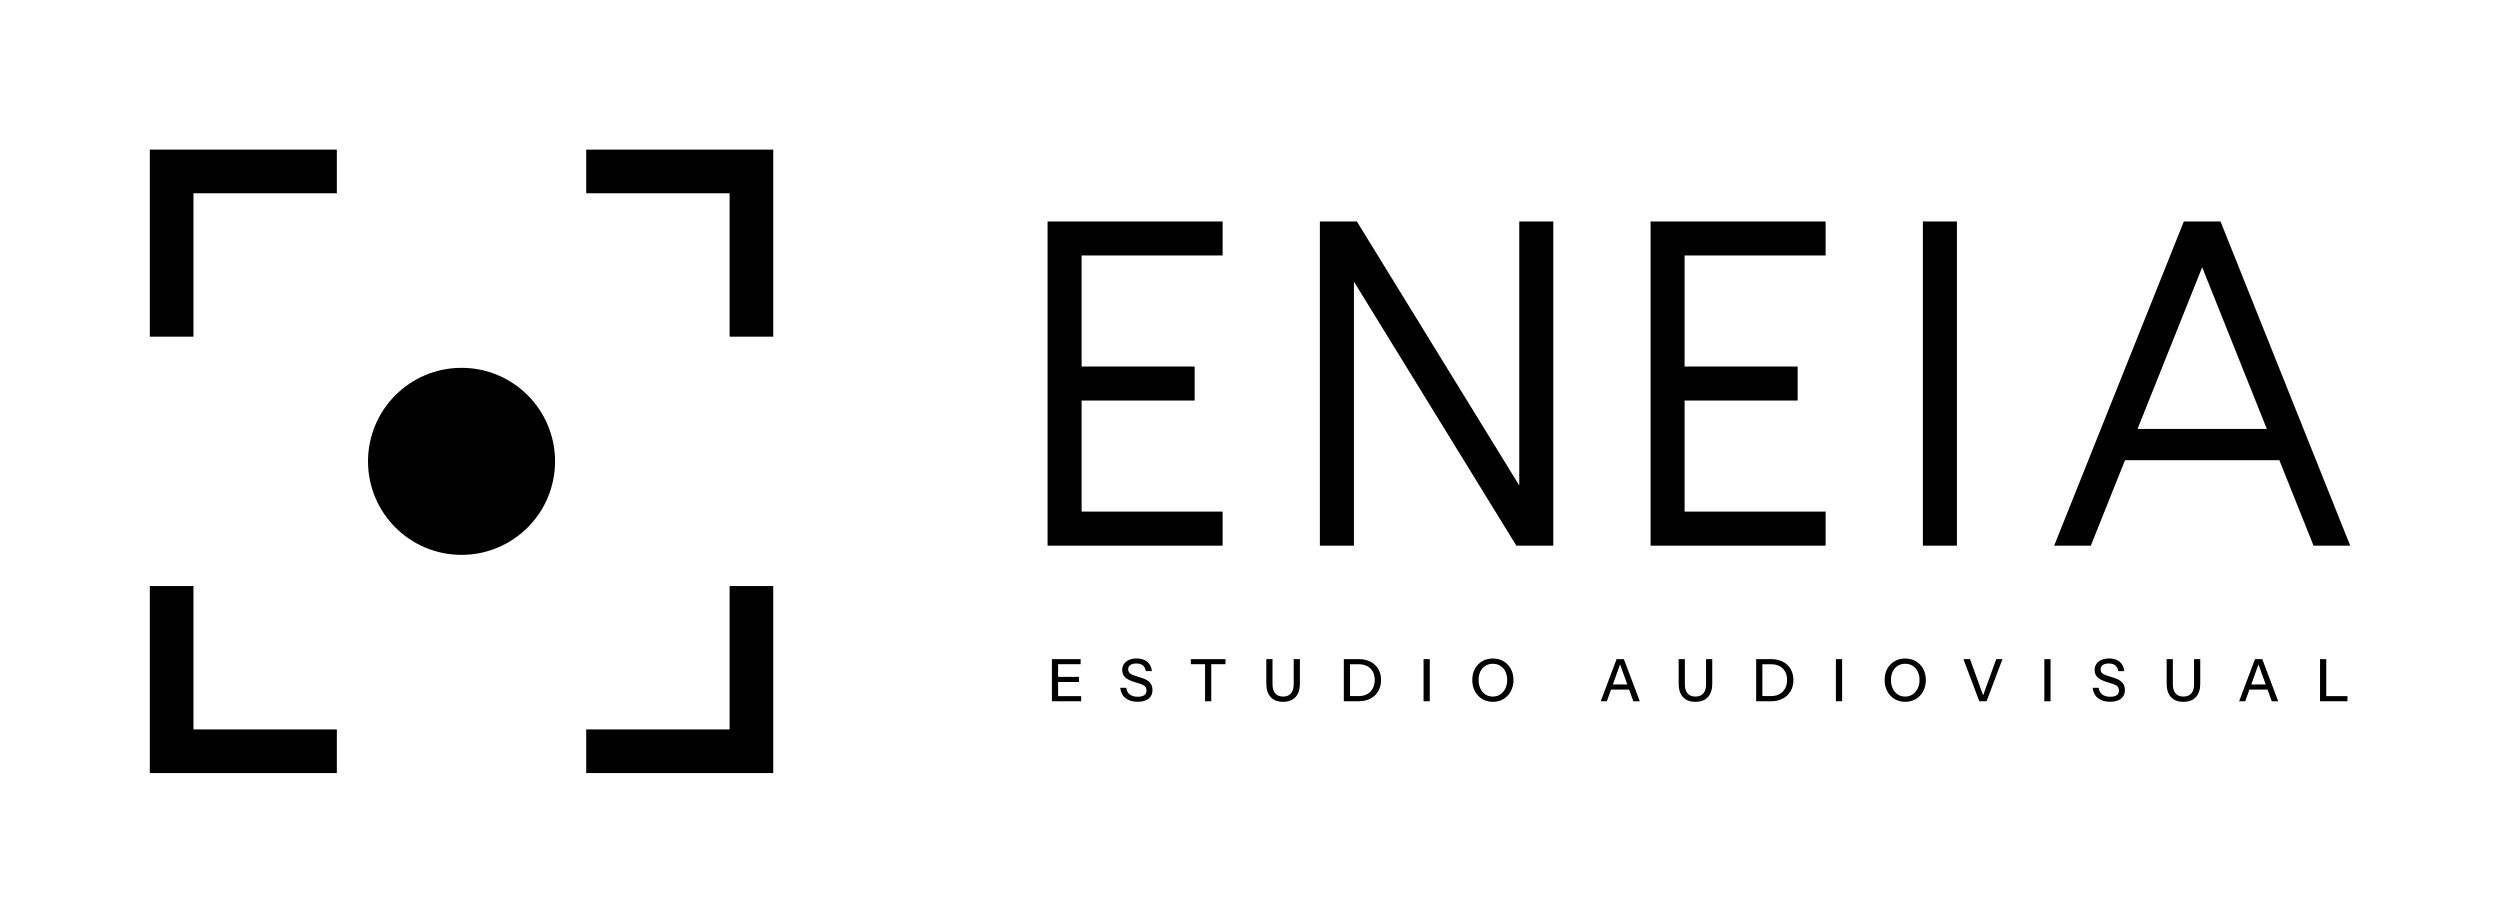
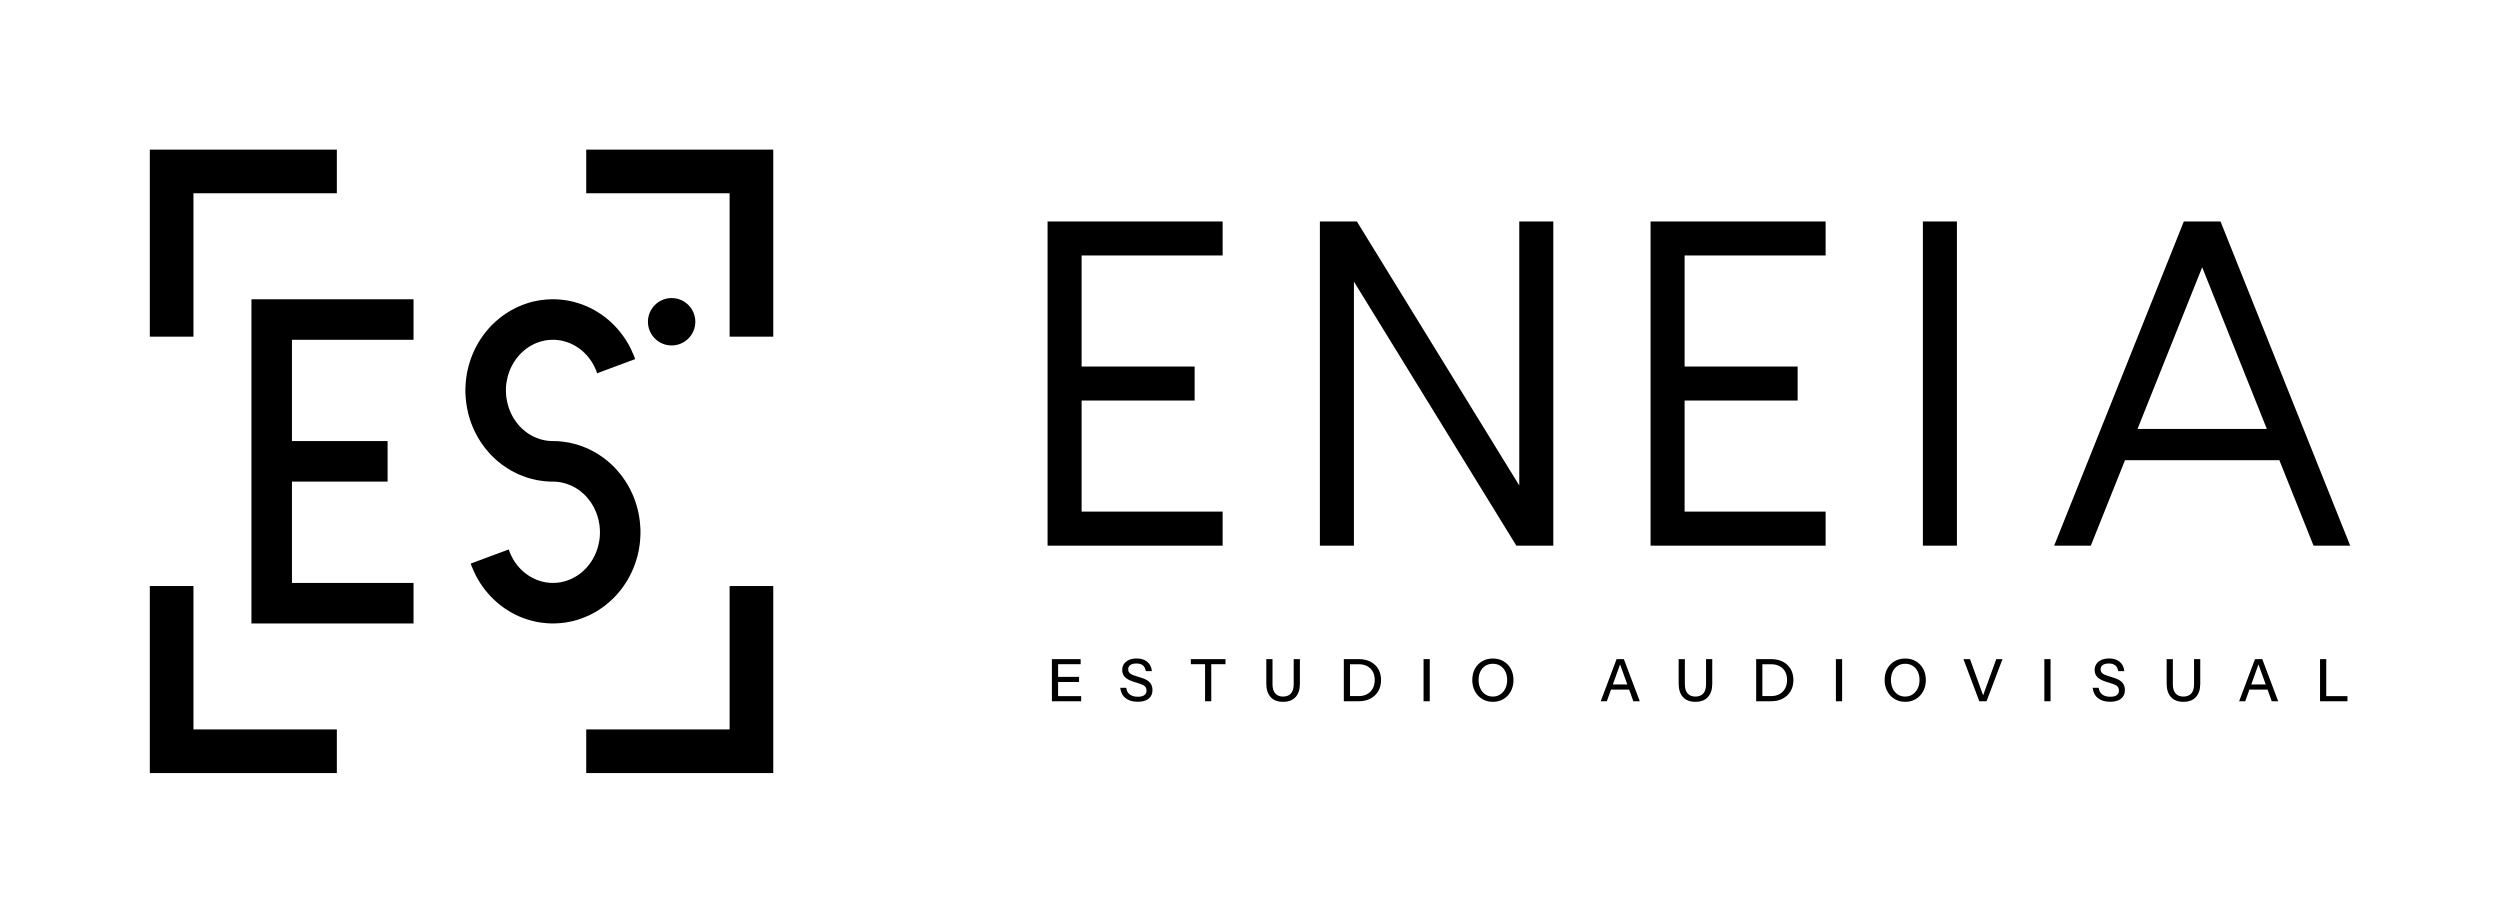
<svg xmlns="http://www.w3.org/2000/svg" viewBox="0 0 400.94 148.00" width="401" height="148" role="img" aria-label="Eneia Estudio">
  <path d="M24.00 54.00 L31.00 54.00 L31.00 31.00 L54.00 31.00 L54.00 24.00 L31.00 24.00 L24.00 24.00 L24.00 31.00 Z M117.00 31.00 L117.00 54.00 L124.00 54.00 L124.00 31.00 L124.00 24.00 L117.00 24.00 L94.00 24.00 L94.00 31.00 Z M24.00 124.00 L31.00 124.00 L54.00 124.00 L54.00 117.00 L31.00 117.00 L31.00 94.00 L24.00 94.00 L24.00 117.00 Z M94.00 117.00 L94.00 124.00 L117.00 124.00 L124.00 124.00 L124.00 117.00 L124.00 94.00 L117.00 94.00 L117.00 117.00 Z" fill="#000000" />
-   <circle cx="74.00" cy="74.00" r="15.00" fill="#000000" />
+   <path d="M46.80 48.00 L40.30 48.00 L40.30 54.50 L40.30 70.75 L40.30 77.25 L40.30 93.50 L40.30 100.00 L46.80 100.00 L66.30 100.00 L66.30 93.50 L46.80 93.50 L46.80 77.25 L62.14 77.25 L62.14 70.75 L46.80 70.75 L46.80 54.50 L66.30 54.50 L66.30 48.00 Z M88.30 70.74 L87.95 70.71 L87.59 70.67 L87.24 70.60 L86.89 70.52 L86.54 70.42 L86.20 70.30 L85.87 70.17 L85.53 70.02 L85.21 69.85 L84.89 69.66 L84.58 69.46 L84.28 69.24 L83.99 69.00 L83.71 68.75 L83.44 68.49 L83.18 68.21 L82.94 67.91 L82.71 67.61 L82.49 67.29 L82.28 66.95 L82.09 66.61 L81.92 66.26 L81.76 65.90 L81.62 65.53 L81.50 65.15 L81.39 64.77 L81.30 64.38 L81.23 63.98 L81.17 63.59 L81.14 63.19 L81.12 62.79 L81.12 62.38 L81.14 61.98 L81.18 61.58 L81.24 61.19 L81.32 60.79 L81.41 60.40 L81.52 60.02 L81.65 59.65 L81.79 59.28 L81.95 58.92 L82.13 58.57 L82.32 58.23 L82.53 57.90 L82.75 57.58 L82.99 57.28 L83.23 56.99 L83.49 56.71 L83.77 56.45 L84.05 56.20 L84.34 55.97 L84.64 55.75 L84.96 55.55 L85.27 55.37 L85.60 55.20 L85.93 55.05 L86.27 54.92 L86.61 54.81 L86.96 54.71 L87.31 54.63 L87.66 54.57 L88.02 54.53 L88.37 54.51 L88.73 54.50 L89.09 54.51 L89.44 54.55 L89.80 54.59 L90.15 54.66 L90.50 54.75 L90.84 54.85 L91.19 54.97 L91.52 55.11 L91.85 55.27 L92.17 55.44 L92.49 55.63 L92.80 55.84 L93.10 56.06 L93.39 56.30 L93.66 56.55 L93.93 56.82 L94.19 57.10 L94.43 57.40 L94.66 57.71 L94.88 58.03 L95.08 58.36 L95.26 58.71 L95.43 59.06 L95.59 59.42 L95.75 59.87 L101.85 57.60 L101.66 57.09 L101.60 56.95 L101.38 56.45 L101.32 56.31 L101.08 55.81 L101.02 55.68 L100.76 55.20 L100.68 55.07 L100.40 54.60 L100.32 54.47 L100.01 54.02 L99.92 53.89 L99.60 53.46 L99.51 53.34 L99.16 52.92 L99.06 52.80 L98.70 52.40 L98.59 52.29 L98.21 51.91 L98.10 51.80 L97.70 51.44 L97.58 51.33 L97.17 50.99 L97.05 50.90 L96.62 50.58 L96.49 50.48 L96.05 50.19 L95.91 50.10 L95.46 49.83 L95.32 49.75 L94.85 49.50 L94.70 49.42 L94.23 49.20 L94.08 49.13 L93.59 48.93 L93.44 48.87 L92.94 48.70 L92.79 48.65 L92.28 48.50 L92.12 48.45 L91.61 48.33 L91.45 48.29 L90.94 48.19 L90.77 48.17 L90.26 48.10 L90.09 48.08 L89.57 48.03 L89.40 48.02 L88.88 48.00 L88.71 48.00 L88.19 48.01 L88.03 48.02 L87.50 48.05 L87.34 48.07 L86.82 48.13 L86.65 48.15 L86.14 48.24 L85.98 48.27 L85.46 48.38 L85.30 48.42 L84.80 48.56 L84.64 48.61 L84.14 48.78 L83.99 48.83 L83.50 49.03 L83.35 49.09 L82.86 49.30 L82.72 49.37 L82.25 49.62 L82.10 49.69 L81.64 49.96 L81.51 50.04 L81.06 50.33 L80.93 50.42 L80.49 50.73 L80.37 50.82 L79.95 51.16 L79.83 51.26 L79.42 51.61 L79.31 51.72 L78.92 52.09 L78.81 52.20 L78.44 52.59 L78.34 52.71 L77.99 53.12 L77.89 53.24 L77.56 53.67 L77.47 53.79 L77.16 54.24 L77.07 54.37 L76.78 54.83 L76.70 54.96 L76.44 55.43 L76.36 55.57 L76.12 56.05 L76.05 56.19 L75.83 56.69 L75.77 56.83 L75.57 57.34 L75.52 57.48 L75.34 58.00 L75.30 58.14 L75.14 58.67 L75.10 58.82 L74.98 59.35 L74.94 59.50 L74.84 60.04 L74.82 60.19 L74.74 60.73 L74.72 60.88 L74.67 61.43 L74.66 61.58 L74.63 62.13 L74.62 62.28 L74.62 62.83 L74.62 62.98 L74.65 63.53 L74.66 63.68 L74.71 64.23 L74.72 64.38 L74.80 64.92 L74.82 65.07 L74.92 65.61 L74.95 65.76 L75.07 66.30 L75.11 66.44 L75.25 66.97 L75.30 67.12 L75.47 67.64 L75.52 67.78 L75.72 68.29 L75.77 68.43 L75.99 68.93 L76.06 69.07 L76.30 69.56 L76.37 69.69 L76.63 70.17 L76.71 70.30 L77.00 70.77 L77.08 70.90 L77.39 71.34 L77.48 71.47 L77.80 71.90 L77.90 72.02 L78.25 72.43 L78.35 72.55 L78.71 72.95 L78.82 73.06 L79.21 73.44 L79.32 73.55 L79.72 73.90 L79.84 74.01 L80.26 74.34 L80.38 74.44 L80.81 74.75 L80.95 74.84 L81.39 75.14 L81.53 75.22 L81.98 75.49 L82.13 75.57 L82.59 75.81 L82.74 75.89 L83.22 76.11 L83.37 76.17 L83.86 76.37 L84.01 76.42 L84.51 76.60 L84.67 76.65 L85.17 76.79 L85.33 76.83 L85.84 76.95 L86.00 76.99 L86.52 77.08 L86.68 77.10 L87.20 77.17 L87.37 77.19 L87.89 77.23 L88.05 77.24 L88.58 77.25 L89.02 77.26 L89.37 77.29 L89.73 77.33 L90.08 77.40 L90.43 77.48 L90.78 77.58 L91.12 77.70 L91.45 77.83 L91.79 77.98 L92.11 78.15 L92.43 78.34 L92.74 78.54 L93.04 78.76 L93.33 79.00 L93.61 79.25 L93.88 79.51 L94.14 79.79 L94.38 80.09 L94.61 80.39 L94.83 80.71 L95.04 81.05 L95.23 81.39 L95.40 81.74 L95.56 82.10 L95.70 82.47 L95.82 82.85 L95.93 83.23 L96.02 83.62 L96.09 84.02 L96.15 84.41 L96.18 84.81 L96.20 85.21 L96.20 85.62 L96.18 86.02 L96.14 86.42 L96.08 86.81 L96.00 87.21 L95.91 87.60 L95.80 87.98 L95.67 88.35 L95.53 88.72 L95.37 89.08 L95.19 89.43 L95.00 89.77 L94.79 90.10 L94.57 90.42 L94.33 90.72 L94.09 91.01 L93.83 91.29 L93.55 91.55 L93.27 91.80 L92.98 92.03 L92.68 92.25 L92.36 92.45 L92.05 92.63 L91.72 92.80 L91.39 92.95 L91.05 93.08 L90.71 93.19 L90.36 93.29 L90.01 93.37 L89.66 93.43 L89.30 93.47 L88.95 93.49 L88.59 93.50 L88.23 93.49 L87.88 93.45 L87.52 93.41 L87.17 93.34 L86.82 93.25 L86.48 93.15 L86.13 93.03 L85.80 92.89 L85.47 92.73 L85.15 92.56 L84.83 92.37 L84.52 92.16 L84.22 91.94 L83.93 91.70 L83.66 91.45 L83.39 91.18 L83.13 90.90 L82.89 90.60 L82.66 90.29 L82.44 89.97 L82.24 89.64 L82.06 89.29 L81.89 88.94 L81.73 88.58 L81.57 88.13 L75.47 90.40 L75.66 90.91 L75.72 91.05 L75.94 91.55 L76.00 91.69 L76.24 92.19 L76.30 92.32 L76.56 92.80 L76.64 92.93 L76.92 93.40 L77.00 93.53 L77.31 93.98 L77.40 94.11 L77.72 94.54 L77.81 94.66 L78.16 95.08 L78.26 95.20 L78.62 95.60 L78.73 95.71 L79.11 96.09 L79.22 96.20 L79.62 96.56 L79.74 96.67 L80.15 97.01 L80.27 97.10 L80.70 97.42 L80.83 97.52 L81.27 97.81 L81.41 97.90 L81.86 98.17 L82.00 98.25 L82.47 98.50 L82.62 98.58 L83.09 98.80 L83.24 98.87 L83.73 99.07 L83.88 99.13 L84.38 99.30 L84.53 99.35 L85.04 99.50 L85.20 99.55 L85.71 99.67 L85.87 99.71 L86.38 99.81 L86.55 99.83 L87.06 99.90 L87.23 99.92 L87.75 99.97 L87.92 99.98 L88.44 100.00 L88.61 100.00 L89.13 99.99 L89.29 99.98 L89.82 99.95 L89.98 99.93 L90.50 99.87 L90.67 99.85 L91.18 99.76 L91.34 99.73 L91.86 99.62 L92.02 99.58 L92.52 99.44 L92.68 99.39 L93.18 99.22 L93.33 99.17 L93.82 98.97 L93.97 98.91 L94.46 98.70 L94.60 98.63 L95.07 98.38 L95.22 98.31 L95.68 98.04 L95.81 97.96 L96.26 97.67 L96.39 97.58 L96.83 97.27 L96.95 97.18 L97.37 96.84 L97.49 96.74 L97.90 96.39 L98.01 96.28 L98.40 95.91 L98.51 95.80 L98.88 95.41 L98.98 95.29 L99.33 94.88 L99.43 94.76 L99.76 94.33 L99.85 94.21 L100.16 93.76 L100.25 93.63 L100.54 93.17 L100.62 93.04 L100.88 92.57 L100.96 92.43 L101.20 91.95 L101.27 91.81 L101.49 91.31 L101.55 91.17 L101.75 90.66 L101.80 90.52 L101.98 90.00 L102.02 89.86 L102.18 89.33 L102.22 89.18 L102.34 88.65 L102.38 88.50 L102.48 87.96 L102.50 87.81 L102.58 87.27 L102.60 87.12 L102.65 86.57 L102.66 86.42 L102.69 85.87 L102.70 85.72 L102.70 85.17 L102.70 85.02 L102.67 84.47 L102.66 84.32 L102.61 83.77 L102.60 83.62 L102.52 83.08 L102.50 82.93 L102.40 82.39 L102.37 82.24 L102.25 81.70 L102.21 81.56 L102.07 81.03 L102.02 80.88 L101.85 80.36 L101.80 80.22 L101.60 79.71 L101.55 79.57 L101.33 79.07 L101.26 78.93 L101.02 78.44 L100.95 78.31 L100.69 77.83 L100.61 77.70 L100.32 77.23 L100.24 77.10 L99.93 76.66 L99.84 76.53 L99.52 76.10 L99.42 75.98 L99.07 75.57 L98.97 75.45 L98.61 75.05 L98.50 74.94 L98.11 74.56 L98.00 74.45 L97.60 74.10 L97.48 73.99 L97.06 73.66 L96.94 73.56 L96.51 73.25 L96.37 73.16 L95.93 72.86 L95.79 72.78 L95.34 72.51 L95.19 72.43 L94.73 72.19 L94.58 72.11 L94.10 71.89 L93.95 71.83 L93.46 71.63 L93.31 71.58 L92.81 71.40 L92.65 71.35 L92.15 71.21 L91.99 71.17 L91.48 71.05 L91.32 71.01 L90.80 70.92 L90.64 70.90 L90.12 70.83 L89.95 70.81 L89.43 70.77 L89.27 70.76 L88.74 70.75 Z" fill="#000000" />
+   <circle cx="107.70" cy="51.61" r="3.80" fill="#000000" />
  <path d="M168.00 35.52 L168.00 40.98 L168.00 58.79 L168.00 64.25 L168.00 82.06 L168.00 87.52 L173.46 87.52 L196.08 87.52 L196.08 82.06 L173.46 82.06 L173.46 64.25 L191.59 64.25 L191.59 58.79 L173.46 58.79 L173.46 40.98 L196.08 40.98 L196.08 35.52 L173.46 35.52 Z M243.19 87.52 L249.12 87.52 L249.12 86.75 L249.12 35.52 L243.66 35.52 L243.66 77.87 L217.61 35.52 L211.68 35.52 L211.68 36.29 L211.68 87.52 L217.14 87.52 L217.14 45.17 Z M264.72 35.52 L264.72 40.98 L264.72 58.79 L264.72 64.25 L264.72 82.06 L264.72 87.52 L270.18 87.52 L292.80 87.52 L292.80 82.06 L270.18 82.06 L270.18 64.25 L288.31 64.25 L288.31 58.79 L270.18 58.79 L270.18 40.98 L292.80 40.98 L292.80 35.52 L270.18 35.52 Z M356.14 35.52 L350.26 35.52 L334.94 73.82 L329.46 87.52 L335.34 87.52 L340.82 73.82 L365.58 73.82 L371.06 87.52 L376.94 87.52 L371.46 73.82 Z M342.83 68.80 L353.20 42.87 L363.57 68.80 Z M313.86 35.52 L313.86 87.52 L308.40 87.52 L308.40 35.52 Z" fill="#000000" />
  <path d="M168.695 112.48V105.72H169.69V112.48ZM169.183 112.48V111.663H173.389V112.48ZM169.183 109.391V108.574H173.051V109.391ZM169.183 106.537V105.72H173.305V106.537Z M182.462 112.564Q181.241 112.564 180.509 111.982Q179.776 111.4 179.654 110.321H180.621Q180.706 111.025 181.185 111.391Q181.663 111.757 182.48 111.757Q183.166 111.757 183.518 111.504Q183.87 111.25 183.87 110.781Q183.87 110.358 183.635 110.109Q183.4 109.86 182.893 109.701L181.72 109.325Q180.818 109.034 180.396 108.593Q179.973 108.152 179.973 107.476Q179.973 106.903 180.26 106.49Q180.546 106.077 181.067 105.847Q181.588 105.617 182.283 105.617Q183.353 105.617 183.997 106.157Q184.64 106.696 184.734 107.654H183.767Q183.654 107.016 183.278 106.72Q182.903 106.424 182.246 106.424Q181.626 106.424 181.279 106.668Q180.931 106.912 180.931 107.354Q180.931 107.71 181.161 107.95Q181.391 108.189 181.926 108.358L183.156 108.753Q184.011 109.025 184.419 109.494Q184.828 109.964 184.828 110.677Q184.828 111.579 184.208 112.072Q183.588 112.564 182.462 112.564Z M193.261 112.48V106.537H190.98V105.72H196.538V106.537H194.257V112.48Z M205.77 112.574Q204.474 112.574 203.78 111.813Q203.085 111.053 203.085 109.645V105.72H204.08V109.757Q204.08 110.724 204.521 111.227Q204.963 111.729 205.77 111.729Q206.596 111.729 207.037 111.231Q207.479 110.734 207.479 109.757V105.72H208.474V109.663Q208.474 111.053 207.775 111.813Q207.075 112.574 205.77 112.574Z M216.119 112.48V111.654H217.894Q218.701 111.654 219.279 111.325Q219.856 110.997 220.166 110.414Q220.476 109.832 220.476 109.062Q220.476 108.302 220.17 107.739Q219.865 107.175 219.288 106.861Q218.71 106.546 217.894 106.546H216.129V105.72H217.894Q218.983 105.72 219.79 106.133Q220.598 106.546 221.044 107.302Q221.49 108.058 221.49 109.081Q221.49 110.105 221.039 110.87Q220.588 111.635 219.786 112.057Q218.983 112.48 217.903 112.48ZM215.518 112.48V105.72H216.513V112.48Z M228.309 112.48V105.72H229.304V112.48Z M239.428 112.574Q238.705 112.574 238.104 112.316Q237.503 112.057 237.062 111.588Q236.62 111.119 236.372 110.48Q236.123 109.842 236.123 109.072Q236.123 108.058 236.545 107.279Q236.968 106.499 237.714 106.063Q238.461 105.626 239.418 105.626Q240.395 105.626 241.136 106.063Q241.878 106.499 242.305 107.279Q242.733 108.058 242.733 109.081Q242.733 109.842 242.484 110.485Q242.235 111.128 241.794 111.593Q241.352 112.057 240.747 112.316Q240.141 112.574 239.428 112.574ZM239.418 111.729Q240.094 111.729 240.611 111.386Q241.127 111.043 241.423 110.443Q241.719 109.842 241.719 109.062Q241.719 108.293 241.427 107.706Q241.136 107.119 240.62 106.795Q240.104 106.471 239.418 106.471Q238.733 106.471 238.221 106.795Q237.709 107.119 237.423 107.701Q237.137 108.283 237.137 109.062Q237.137 109.851 237.428 110.452Q237.719 111.053 238.231 111.391Q238.742 111.729 239.418 111.729Z M256.727 112.48 259.272 105.72H260.135L257.704 112.48ZM261.957 112.48 259.525 105.72H260.436L262.99 112.48ZM258.013 109.785H261.638V110.612H258.013Z M271.912 112.574Q270.616 112.574 269.921 111.813Q269.226 111.053 269.226 109.645V105.72H270.222V109.757Q270.222 110.724 270.663 111.227Q271.104 111.729 271.912 111.729Q272.738 111.729 273.179 111.231Q273.62 110.734 273.62 109.757V105.72H274.616V109.663Q274.616 111.053 273.916 111.813Q273.217 112.574 271.912 112.574Z M282.261 112.48V111.654H284.035Q284.843 111.654 285.42 111.325Q285.998 110.997 286.307 110.414Q286.617 109.832 286.617 109.062Q286.617 108.302 286.312 107.739Q286.007 107.175 285.43 106.861Q284.852 106.546 284.035 106.546H282.27V105.72H284.035Q285.124 105.72 285.932 106.133Q286.739 106.546 287.185 107.302Q287.631 108.058 287.631 109.081Q287.631 110.105 287.181 110.87Q286.73 111.635 285.927 112.057Q285.124 112.48 284.045 112.48ZM281.66 112.48V105.72H282.655V112.48Z M294.45 112.48V105.72H295.445V112.48Z M305.569 112.574Q304.846 112.574 304.245 112.316Q303.645 112.057 303.203 111.588Q302.762 111.119 302.513 110.48Q302.264 109.842 302.264 109.072Q302.264 108.058 302.687 107.279Q303.109 106.499 303.856 106.063Q304.602 105.626 305.56 105.626Q306.536 105.626 307.278 106.063Q308.02 106.499 308.447 107.279Q308.874 108.058 308.874 109.081Q308.874 109.842 308.625 110.485Q308.377 111.128 307.935 111.593Q307.494 112.057 306.888 112.316Q306.283 112.574 305.569 112.574ZM305.56 111.729Q306.236 111.729 306.752 111.386Q307.269 111.043 307.564 110.443Q307.86 109.842 307.86 109.062Q307.86 108.293 307.569 107.706Q307.278 107.119 306.762 106.795Q306.245 106.471 305.56 106.471Q304.875 106.471 304.363 106.795Q303.851 107.119 303.565 107.701Q303.278 108.283 303.278 109.062Q303.278 109.851 303.569 110.452Q303.861 111.053 304.372 111.391Q304.884 111.729 305.56 111.729Z M317.449 112.48 314.904 105.72H315.956L318.191 111.879H317.937L320.172 105.72H321.167L318.613 112.48Z M327.883 112.48V105.72H328.878V112.48Z M338.438 112.564Q337.218 112.564 336.485 111.982Q335.753 111.4 335.631 110.321H336.598Q336.683 111.025 337.161 111.391Q337.64 111.757 338.457 111.757Q339.142 111.757 339.495 111.504Q339.847 111.25 339.847 110.781Q339.847 110.358 339.612 110.109Q339.377 109.86 338.87 109.701L337.697 109.325Q336.795 109.034 336.373 108.593Q335.95 108.152 335.95 107.476Q335.95 106.903 336.237 106.49Q336.523 106.077 337.044 105.847Q337.565 105.617 338.26 105.617Q339.33 105.617 339.973 106.157Q340.617 106.696 340.71 107.654H339.743Q339.631 107.016 339.255 106.72Q338.88 106.424 338.222 106.424Q337.603 106.424 337.255 106.668Q336.908 106.912 336.908 107.354Q336.908 107.71 337.138 107.95Q337.368 108.189 337.903 108.358L339.133 108.753Q339.987 109.025 340.396 109.494Q340.804 109.964 340.804 110.677Q340.804 111.579 340.185 112.072Q339.565 112.564 338.438 112.564Z M350.186 112.574Q348.891 112.574 348.196 111.813Q347.501 111.053 347.501 109.645V105.72H348.496V109.757Q348.496 110.724 348.938 111.227Q349.379 111.729 350.186 111.729Q351.013 111.729 351.454 111.231Q351.895 110.734 351.895 109.757V105.72H352.89V109.663Q352.89 111.053 352.191 111.813Q351.491 112.574 350.186 112.574Z M359.127 112.48 361.672 105.72H362.535L360.104 112.48ZM364.357 112.48 361.925 105.72H362.836L365.39 112.48ZM360.414 109.785H364.038V110.612H360.414Z M372.105 112.48V105.72H373.101V112.48ZM372.594 112.48V111.663H376.499V112.48Z" fill="#000000" />
</svg>
